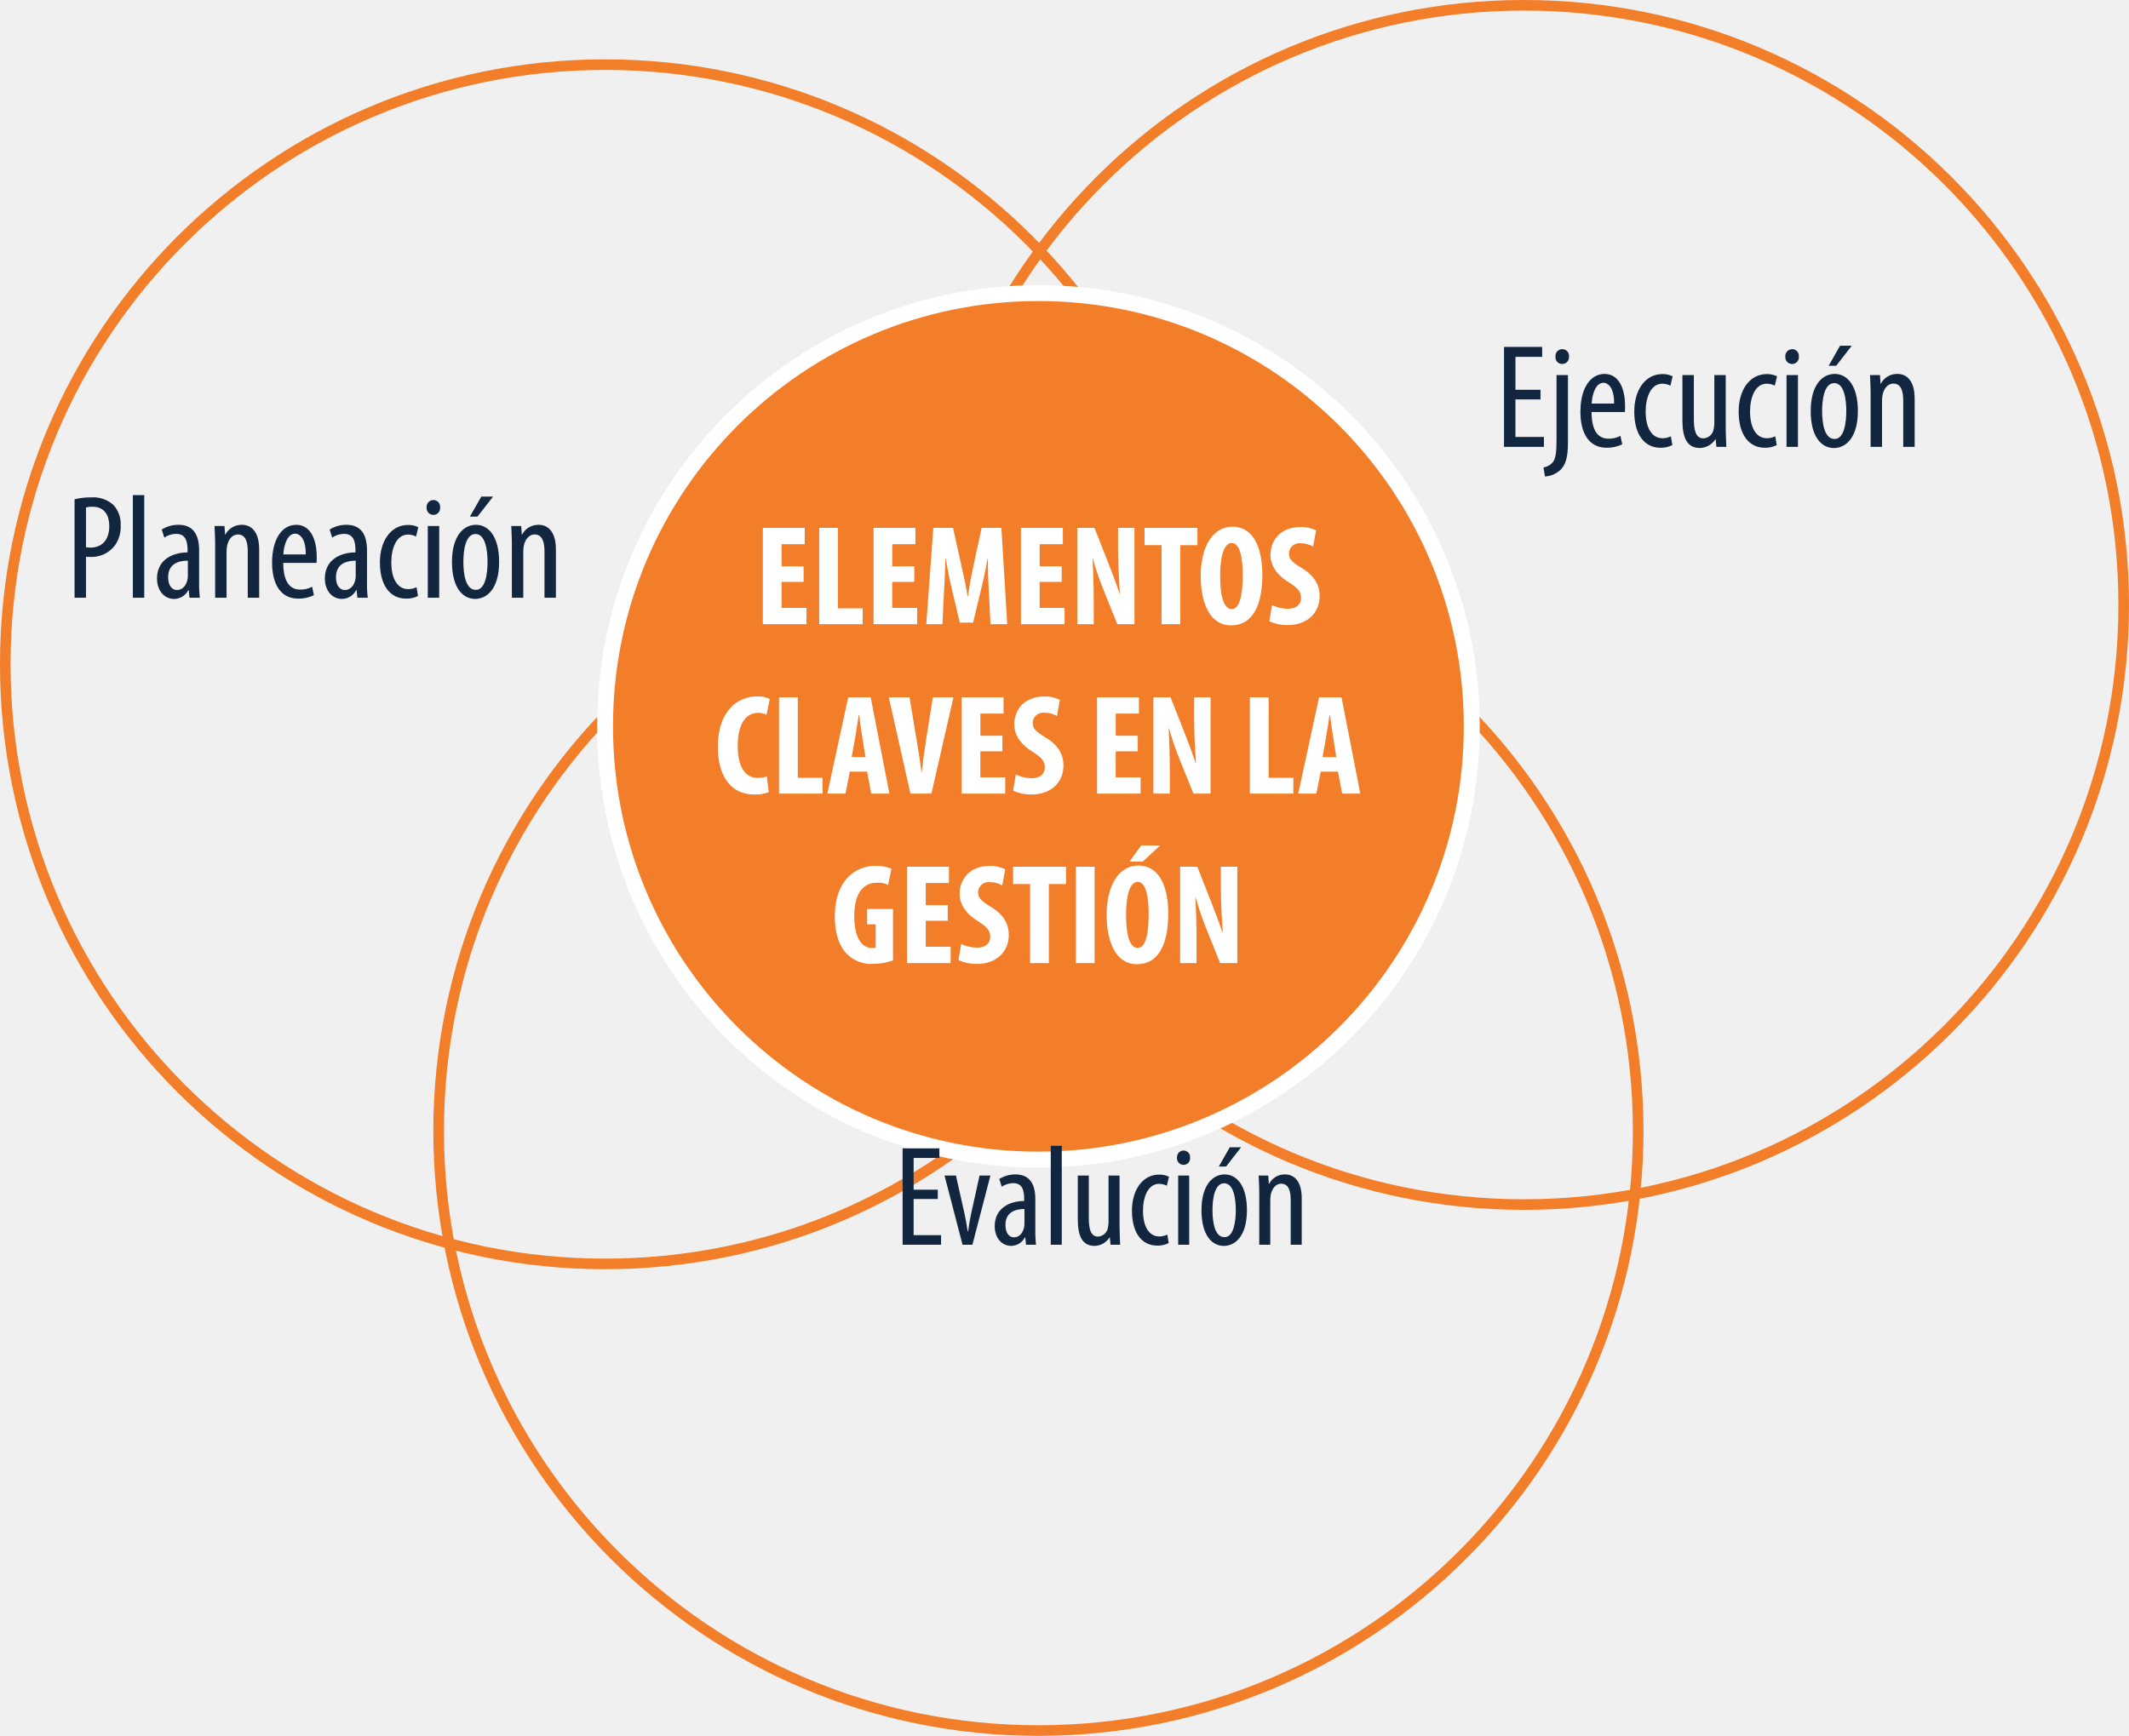
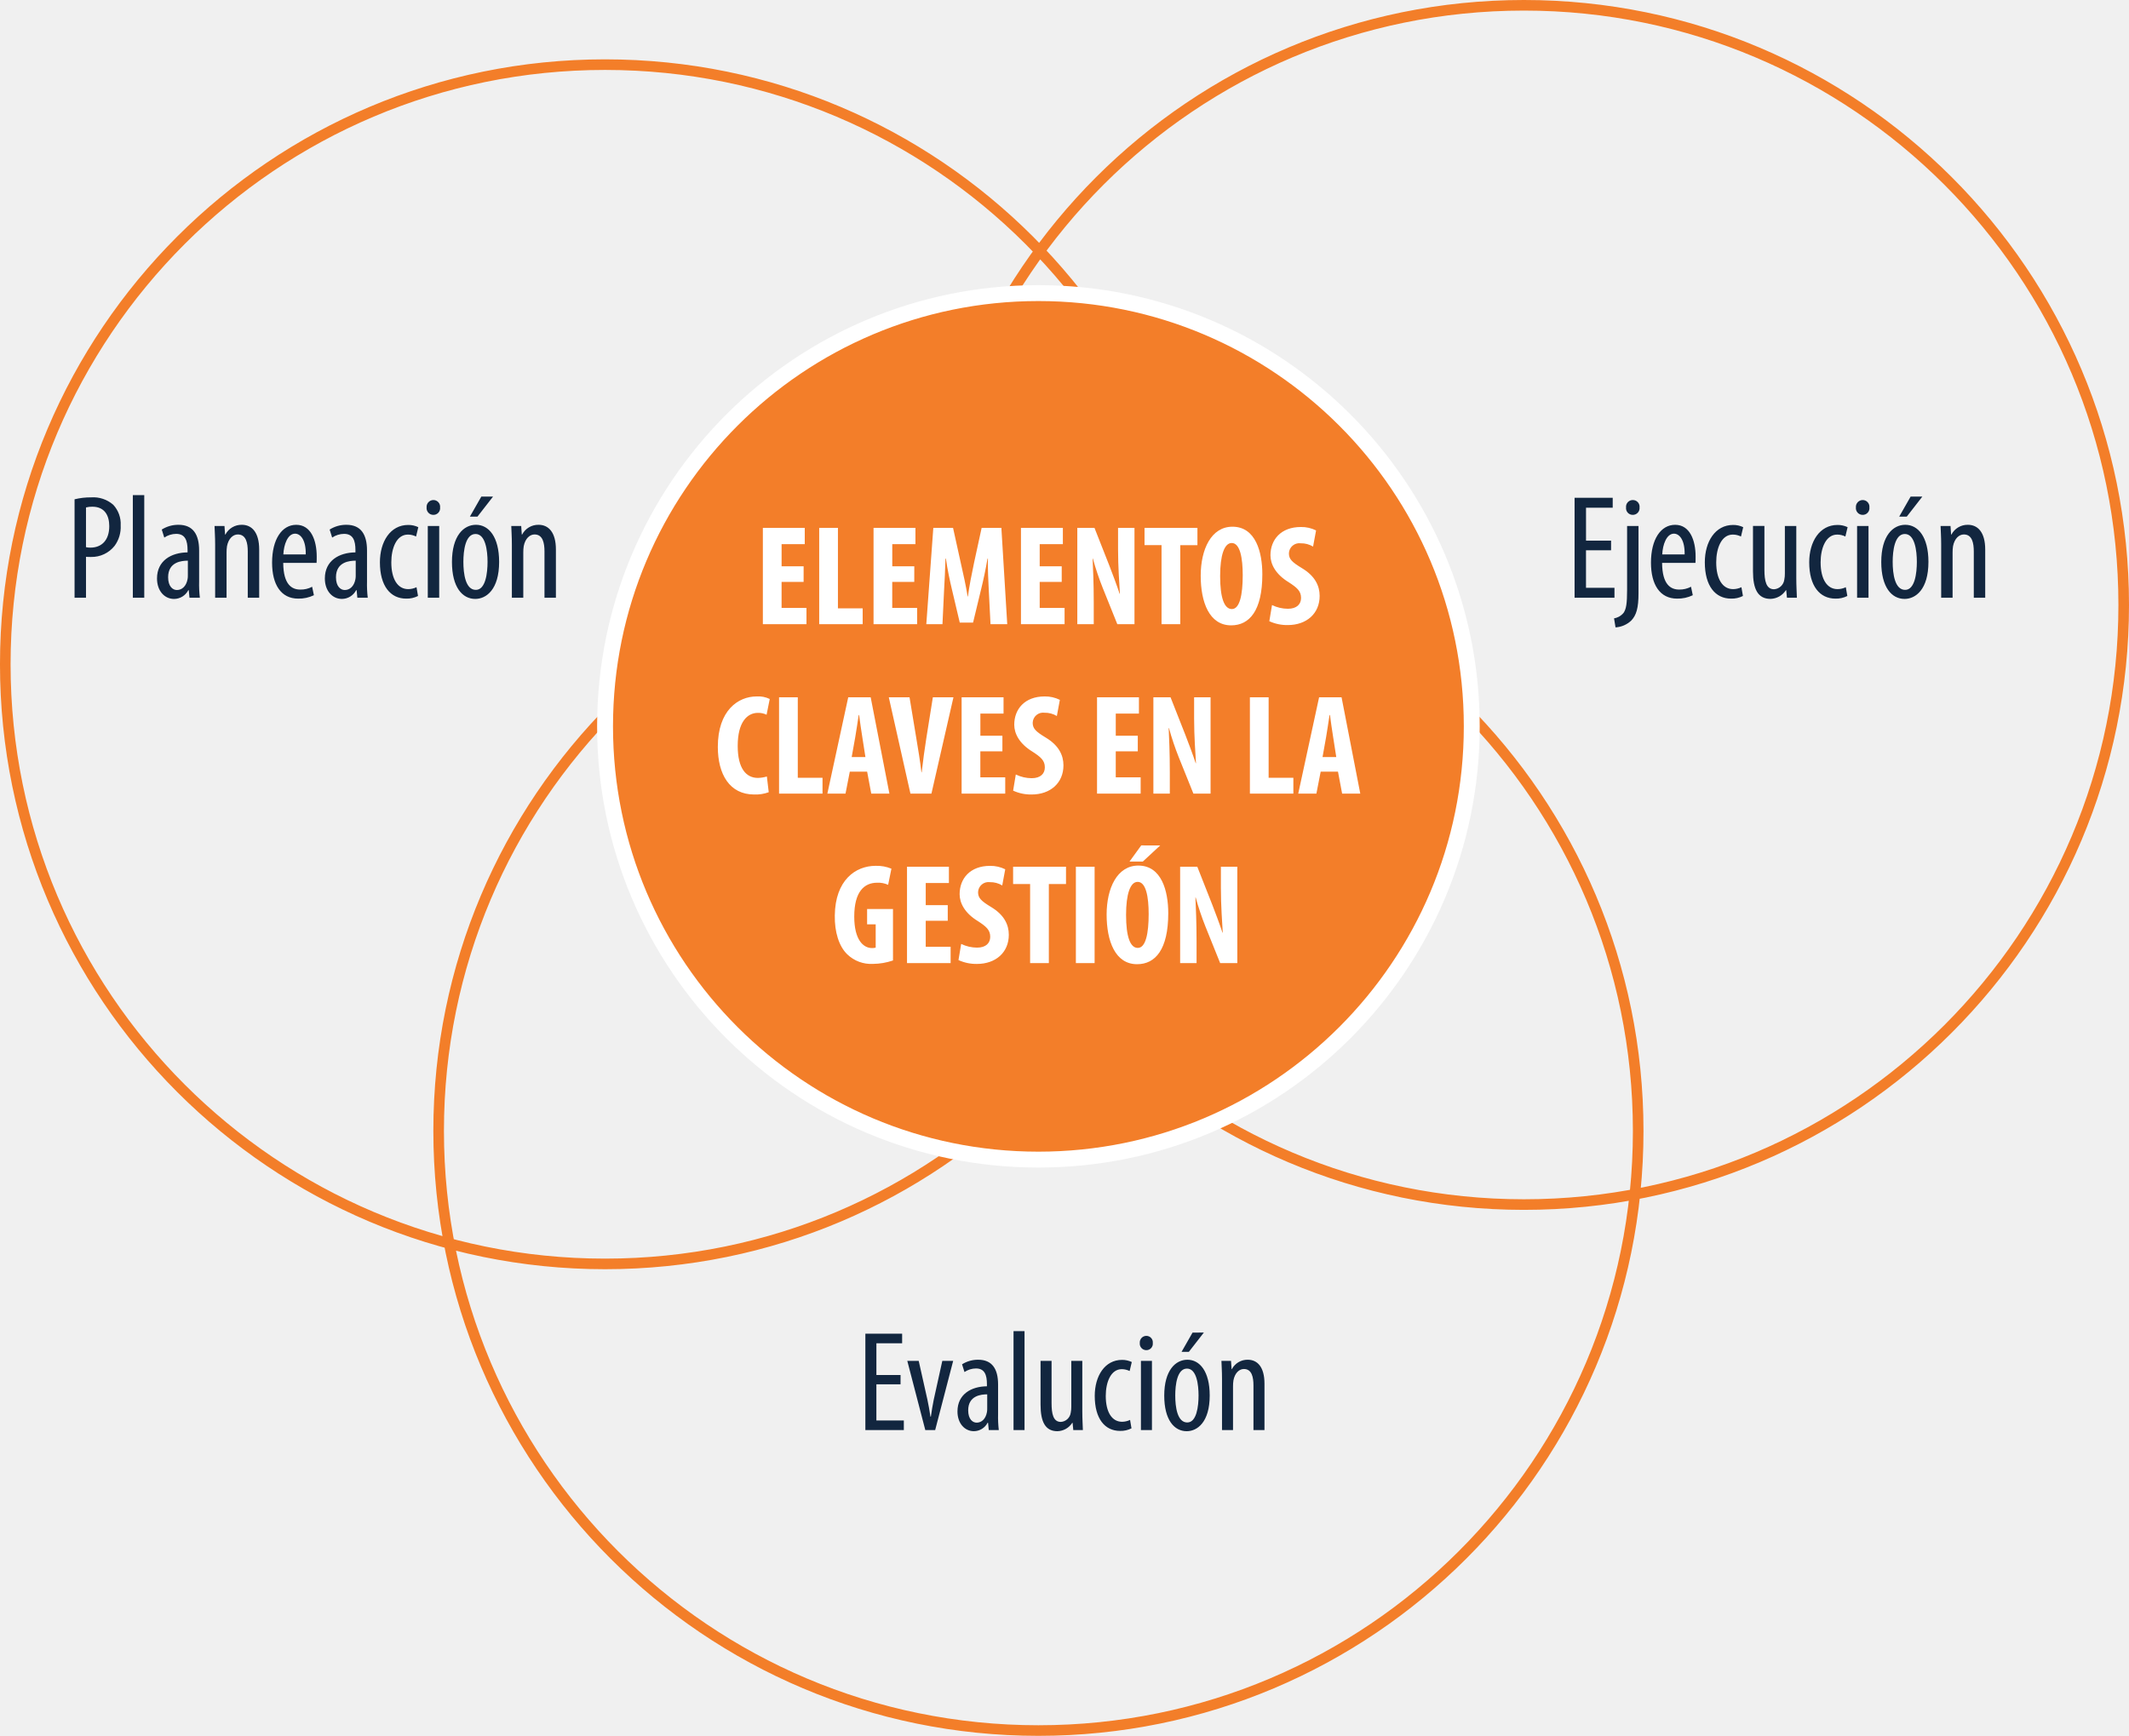
<svg xmlns="http://www.w3.org/2000/svg" width="402" height="327.842" viewBox="0 0 402 327.842">
-   <g id="Grupo_1104859" data-name="Grupo 1104859" transform="translate(-389 -6597.242)">
-     <g id="Grupo_1104858" data-name="Grupo 1104858">
-       <g id="Grupo_1104857" data-name="Grupo 1104857">
-         <g id="Grupo_1104856" data-name="Grupo 1104856">
-           <g id="Grupo_1104855" data-name="Grupo 1104855">
-             <path id="Trazado_916767" data-name="Trazado 916767" d="M-45.36,0H-43.2V-7.728c.308.028.588.028.952.028A5.53,5.53,0,0,0-37.8-9.8a6,6,0,0,0,1.148-3.864,5.3,5.3,0,0,0-1.4-3.892,5.714,5.714,0,0,0-4.172-1.4,12.532,12.532,0,0,0-3.136.364ZM-43.2-17.052a4.424,4.424,0,0,1,1.2-.14c2.38,0,3.192,1.736,3.192,3.668,0,2.66-1.428,4.06-3.556,4.06a3.534,3.534,0,0,1-.84-.084ZM-34.356,0H-32.2V-19.376h-2.156ZM-21.7,0a21.479,21.479,0,0,1-.14-3.08V-8.932c0-3.052-1.176-4.844-3.892-4.844a5.832,5.832,0,0,0-3.164.9l.476,1.512a4.081,4.081,0,0,1,2.24-.7c1.708,0,2.156,1.26,2.156,3.08v.42c-3.052.028-5.768,1.54-5.768,4.928,0,2.324,1.4,3.864,3.22,3.864a3.042,3.042,0,0,0,2.688-1.652h.084L-23.66,0Zm-2.268-4.256a3.568,3.568,0,0,1-.056.756c-.252,1.344-1.064,2.044-2.016,2.044-.756,0-1.652-.644-1.652-2.408,0-2.94,2.6-3.136,3.724-3.136ZM-18.816,0h2.156V-8.54a7.605,7.605,0,0,1,.084-1.2c.28-1.456,1.148-2.212,2.044-2.212,1.568,0,1.876,1.624,1.876,3.22V0H-10.5V-9.1c0-3.276-1.4-4.676-3.276-4.676a3.439,3.439,0,0,0-3.108,1.848h-.056l-.112-1.624h-1.876c.028,1.092.112,1.9.112,3.5ZM.336-6.58c.028-.336.028-.7.028-1.2,0-3.08-1.092-5.992-3.864-5.992-2.716,0-4.564,2.744-4.564,7.14,0,4.144,1.68,6.8,4.928,6.8A6.534,6.534,0,0,0-.168-.476L-.5-2.072a4.556,4.556,0,0,1-2.24.532c-1.568,0-3.192-.9-3.22-5.04Zm-6.272-1.6c.084-1.848.812-3.92,2.212-3.92,1.036,0,2.072,1.2,2.016,3.92ZM10,0a21.479,21.479,0,0,1-.14-3.08V-8.932c0-3.052-1.176-4.844-3.892-4.844a5.832,5.832,0,0,0-3.164.9l.476,1.512a4.081,4.081,0,0,1,2.24-.7c1.708,0,2.156,1.26,2.156,3.08v.42C4.62-8.54,1.9-7.028,1.9-3.64,1.9-1.316,3.3.224,5.124.224A3.042,3.042,0,0,0,7.812-1.428H7.9L8.036,0ZM7.728-4.256a3.568,3.568,0,0,1-.056.756C7.42-2.156,6.608-1.456,5.656-1.456,4.9-1.456,4-2.1,4-3.864,4-6.8,6.608-7,7.728-7Zm11.48,2.268a3.685,3.685,0,0,1-1.568.364c-1.988,0-3.192-1.9-3.192-5.068,0-2.66.98-5.236,3.136-5.236a3.517,3.517,0,0,1,1.54.364l.42-1.764a4.358,4.358,0,0,0-1.9-.42c-3.388,0-5.348,3.164-5.348,7.056,0,4.48,1.988,6.86,4.956,6.86a4.646,4.646,0,0,0,2.24-.5ZM23.492,0V-13.552H21.336V0Zm-1.12-18.452a1.293,1.293,0,0,0-1.26,1.4,1.272,1.272,0,0,0,1.232,1.4,1.259,1.259,0,0,0,1.316-1.4A1.267,1.267,0,0,0,22.372-18.452Zm8.064,4.676c-2.324,0-4.536,2.072-4.536,7.028,0,4.76,1.96,6.972,4.4,6.972,2.072,0,4.508-1.764,4.508-7C34.8-11.508,32.844-13.776,30.436-13.776Zm-.084,1.736c1.9,0,2.268,3.192,2.268,5.264,0,2.1-.364,5.292-2.212,5.292-1.96,0-2.352-3.052-2.352-5.292C28.056-8.848,28.42-12.04,30.352-12.04ZM31.444-19.1l-2.156,3.78h1.428l2.94-3.78ZM37.212,0h2.156V-8.54a7.605,7.605,0,0,1,.084-1.2c.28-1.456,1.148-2.212,2.044-2.212,1.568,0,1.876,1.624,1.876,3.22V0h2.156V-9.1c0-3.276-1.4-4.676-3.276-4.676a3.439,3.439,0,0,0-3.108,1.848h-.056l-.112-1.624H37.1c.028,1.092.112,1.9.112,3.5Z" transform="translate(448.439 6710.134)" fill="#12263f" />
-             <path id="Trazado_913222" data-name="Trazado 913222" d="M361.714,295.357A113.25,113.25,0,1,1,248.463,182.107,113.251,113.251,0,0,1,361.714,295.357Zm91.675-99.338A113.251,113.251,0,1,1,340.138,82.766,113.248,113.248,0,0,1,453.389,196.019Zm-173.5,11.207A113.251,113.251,0,1,1,166.64,93.975,113.251,113.251,0,0,1,279.891,207.226Z" transform="translate(336.611 6515.476)" fill="none" stroke="#f37e29" stroke-miterlimit="10" stroke-width="2" />
-             <path id="Trazado_913228" data-name="Trazado 913228" d="M259.766,185.1a81.826,81.826,0,1,1-81.826-81.826A81.826,81.826,0,0,1,259.766,185.1" transform="translate(407.133 6549.326)" fill="#f37e29" stroke="#fff" stroke-width="3" />
-             <path id="Trazado_916770" data-name="Trazado 916770" d="M-30.955-10.395h-4.563v-5.994h4.86V-18.2H-37.6V0h7.263V-1.809h-5.184V-8.64h4.563Zm1.269-2.673L-26.284,0h1.863l3.4-13.068h-2.052l-1.62,7.344c-.189,1-.405,2.106-.54,3.186h-.081c-.162-1.134-.378-2.3-.567-3.186l-1.647-7.344ZM-12.406,0a20.712,20.712,0,0,1-.135-2.97V-8.613c0-2.943-1.134-4.671-3.753-4.671a5.623,5.623,0,0,0-3.051.864l.459,1.458a3.936,3.936,0,0,1,2.16-.675c1.647,0,2.079,1.215,2.079,2.97v.4c-2.943.027-5.562,1.485-5.562,4.752,0,2.241,1.35,3.726,3.1,3.726a2.933,2.933,0,0,0,2.592-1.593h.081L-14.3,0Zm-2.187-4.1a3.441,3.441,0,0,1-.054.729c-.243,1.3-1.026,1.971-1.944,1.971-.729,0-1.593-.621-1.593-2.322,0-2.835,2.511-3.024,3.591-3.024ZM-9.625,0h2.079V-18.684H-9.625ZM3.362-13.068H1.283v8.613a5.4,5.4,0,0,1-.108,1.188A2.014,2.014,0,0,1-.688-1.539c-1.431,0-1.755-1.512-1.755-3.564v-7.965H-4.522v8.262c0,3.24.891,5.022,3.186,5.022A3.439,3.439,0,0,0,1.472-1.377h.054L1.661,0H3.47c-.027-.972-.108-2.106-.108-3.564ZM12.379-1.917a3.553,3.553,0,0,1-1.512.351C8.951-1.566,7.79-3.4,7.79-6.453c0-2.565.945-5.049,3.024-5.049a3.391,3.391,0,0,1,1.485.351l.4-1.7a4.2,4.2,0,0,0-1.836-.4c-3.267,0-5.157,3.051-5.157,6.8C5.71-2.133,7.628.162,10.49.162a4.48,4.48,0,0,0,2.16-.486ZM16.511,0V-13.068H14.432V0Zm-1.08-17.793a1.247,1.247,0,0,0-1.215,1.35,1.227,1.227,0,0,0,1.188,1.35,1.214,1.214,0,0,0,1.269-1.35A1.222,1.222,0,0,0,15.431-17.793Zm7.776,4.509c-2.241,0-4.374,2-4.374,6.777,0,4.59,1.89,6.723,4.239,6.723,2,0,4.347-1.7,4.347-6.75C27.419-11.1,25.529-13.284,23.207-13.284Zm-.081,1.674c1.836,0,2.187,3.078,2.187,5.076,0,2.025-.351,5.1-2.133,5.1-1.89,0-2.268-2.943-2.268-5.1C20.912-8.532,21.263-11.61,23.126-11.61Zm1.053-6.8L22.1-14.769h1.377l2.835-3.645ZM29.741,0H31.82V-8.235A7.334,7.334,0,0,1,31.9-9.4c.27-1.4,1.107-2.133,1.971-2.133,1.512,0,1.809,1.566,1.809,3.1V0H37.76V-8.775c0-3.159-1.35-4.509-3.159-4.509a3.317,3.317,0,0,0-3,1.782H31.55l-.108-1.566H29.633c.027,1.053.108,1.836.108,3.375Z" transform="translate(597.032 6832.333)" fill="#12263f" />
-             <path id="Trazado_916769" data-name="Trazado 916769" d="M-31.794-10.78h-4.732V-17h5.04v-1.876h-7.2V0h7.532V-1.876h-5.376V-8.96h4.732Zm.84,16.38a4.736,4.736,0,0,0,2.968-1.288c.952-1.008,1.372-2.324,1.372-5.18V-13.552H-28.77V-1.484c0,2.576-.168,3.584-.644,4.312a2.943,2.943,0,0,1-1.82,1.064Zm3.276-24.052a1.267,1.267,0,0,0-1.288,1.4,1.256,1.256,0,0,0,1.232,1.4,1.273,1.273,0,0,0,1.316-1.4A1.261,1.261,0,0,0-27.678-18.452ZM-15.862-6.58c.028-.336.028-.7.028-1.2,0-3.08-1.092-5.992-3.864-5.992-2.716,0-4.564,2.744-4.564,7.14,0,4.144,1.68,6.8,4.928,6.8a6.534,6.534,0,0,0,2.968-.644l-.336-1.6a4.556,4.556,0,0,1-2.24.532c-1.568,0-3.192-.9-3.22-5.04Zm-6.272-1.6c.084-1.848.812-3.92,2.212-3.92,1.036,0,2.072,1.2,2.016,3.92ZM-7.182-1.988a3.685,3.685,0,0,1-1.568.364c-1.988,0-3.192-1.9-3.192-5.068,0-2.66.98-5.236,3.136-5.236a3.517,3.517,0,0,1,1.54.364l.42-1.764a4.358,4.358,0,0,0-1.9-.42c-3.388,0-5.348,3.164-5.348,7.056,0,4.48,1.988,6.86,4.956,6.86a4.646,4.646,0,0,0,2.24-.5ZM3.178-13.552H1.022V-4.62A5.6,5.6,0,0,1,.91-3.388,2.088,2.088,0,0,1-1.022-1.6c-1.484,0-1.82-1.568-1.82-3.7v-8.26H-5v8.568c0,3.36.924,5.208,3.3,5.208A3.566,3.566,0,0,0,1.218-1.428h.056L1.414,0H3.29c-.028-1.008-.112-2.184-.112-3.7ZM12.53-1.988a3.685,3.685,0,0,1-1.568.364c-1.988,0-3.192-1.9-3.192-5.068,0-2.66.98-5.236,3.136-5.236a3.517,3.517,0,0,1,1.54.364l.42-1.764a4.358,4.358,0,0,0-1.9-.42c-3.388,0-5.348,3.164-5.348,7.056,0,4.48,1.988,6.86,4.956,6.86a4.646,4.646,0,0,0,2.24-.5ZM16.814,0V-13.552H14.658V0Zm-1.12-18.452a1.293,1.293,0,0,0-1.26,1.4,1.272,1.272,0,0,0,1.232,1.4,1.259,1.259,0,0,0,1.316-1.4A1.267,1.267,0,0,0,15.694-18.452Zm8.064,4.676c-2.324,0-4.536,2.072-4.536,7.028,0,4.76,1.96,6.972,4.4,6.972,2.072,0,4.508-1.764,4.508-7C28.126-11.508,26.166-13.776,23.758-13.776Zm-.084,1.736c1.9,0,2.268,3.192,2.268,5.264,0,2.1-.364,5.292-2.212,5.292-1.96,0-2.352-3.052-2.352-5.292C21.378-8.848,21.742-12.04,23.674-12.04ZM24.766-19.1l-2.156,3.78h1.428l2.94-3.78ZM30.534,0H32.69V-8.54a7.605,7.605,0,0,1,.084-1.2c.28-1.456,1.148-2.212,2.044-2.212,1.568,0,1.876,1.624,1.876,3.22V0H38.85V-9.1c0-3.276-1.4-4.676-3.276-4.676a3.439,3.439,0,0,0-3.108,1.848H32.41L32.3-13.552H30.422c.028,1.092.112,1.9.112,3.5Z" transform="translate(711.677 6681.637)" fill="#12263f" />
-             <path id="Trazado_916768" data-name="Trazado 916768" d="M-44.334-10.935h-4.158V-15.12h4.374V-18.2h-7.911V0h8.235V-3.078h-4.7V-7.992h4.158ZM-41.391,0h8.208V-3h-4.671V-18.2h-3.537Zm17.955-10.935h-4.158V-15.12h4.374V-18.2h-7.911V0H-22.9V-3.078h-4.7V-7.992h4.158ZM-9.045,0h3.159L-6.993-18.2h-3.726L-12.15-11.61c-.486,2.3-.891,4.347-1.161,6.372h-.054c-.324-2.052-.783-4.077-1.3-6.372L-16.119-18.2h-3.726L-21.168,0h3.051l.3-6.318c.108-1.809.216-4.1.27-6.075h.081c.27,1.971.756,4.239,1.107,5.7L-14.85-.3h2.511L-10.773-6.8c.351-1.4.837-3.645,1.161-5.589h.081c-.054,1.944.081,4.293.162,6.021ZM4.4-10.935H.243V-15.12H4.617V-18.2H-3.294V0H4.941V-3.078H.243V-7.992H4.4ZM10.449,0V-4.1c0-3.645-.135-6.453-.216-8.289h.054a52.2,52.2,0,0,0,1.836,5.481L14.9,0h3.24V-18.2H15.039v4.023c0,3.348.243,6.507.351,8.424h-.054c-.513-1.566-1.4-3.915-1.944-5.319L10.584-18.2H7.344V0Zm12.8,0h3.537V-14.931h3.24V-18.2h-9.99v3.267h3.213ZM36.639-18.414c-4.023,0-5.994,4.293-5.994,9.261,0,4.995,1.62,9.369,5.751,9.369,3.456,0,5.886-2.781,5.886-9.639C42.282-13.581,41.04-18.414,36.639-18.414ZM36.5-15.336c1.593,0,2.079,2.889,2.079,6.075,0,3.7-.567,6.4-2.052,6.4-1.431,0-2.214-2.106-2.214-6.237C34.317-13.014,35.1-15.336,36.5-15.336ZM43.6-.567a8,8,0,0,0,3.483.729c3.564,0,6.021-2.187,6.021-5.508,0-1.917-.891-3.753-3.294-5.211-1.971-1.188-2.511-1.755-2.511-2.835a1.969,1.969,0,0,1,2.241-1.89,4.337,4.337,0,0,1,2.322.621l.567-3.051a6.213,6.213,0,0,0-2.862-.648c-3.807,0-5.751,2.43-5.751,5.346,0,1.647.945,3.564,3.429,5.076,1.539,1,2.349,1.647,2.349,2.97,0,1.188-.81,2.052-2.484,2.052a6.906,6.906,0,0,1-3-.7ZM-51.273,28.76a6.237,6.237,0,0,1-1.7.27c-2.16,0-3.807-1.7-3.807-6.048,0-4.509,1.809-6.237,3.807-6.237a3.559,3.559,0,0,1,1.647.351l.594-2.97a4.86,4.86,0,0,0-2.457-.486c-3.537,0-7.344,2.673-7.344,9.531,0,5.157,2.214,8.991,6.858,8.991a7.161,7.161,0,0,0,2.754-.432Zm2.3,3.24h8.208V29h-4.671V13.8h-3.537Zm16.632-4.158L-31.563,32h3.429l-3.537-18.2H-35.91L-39.852,32h3.429l.81-4.158Zm-2.916-2.754.675-3.78c.189-1.053.459-2.943.648-4.158h.081c.162,1.215.405,3.024.594,4.131l.594,3.807ZM-20.2,32l4.158-18.2h-3.888l-1.242,7.776c-.324,2.052-.621,4.239-.864,6.4h-.054c-.243-2.133-.621-4.374-.945-6.318l-1.3-7.857h-3.915L-24.165,32ZM-6.8,21.065h-4.158V16.88h4.374V13.8H-14.5V32h8.235V28.922h-4.7V24.008H-6.8Zm2.025,10.368a8,8,0,0,0,3.483.729c3.564,0,6.021-2.187,6.021-5.508,0-1.917-.891-3.753-3.294-5.211C-.54,20.255-1.08,19.688-1.08,18.608a1.969,1.969,0,0,1,2.241-1.89,4.337,4.337,0,0,1,2.322.621l.567-3.051a6.213,6.213,0,0,0-2.862-.648c-3.807,0-5.751,2.43-5.751,5.346,0,1.647.945,3.564,3.429,5.076,1.539,1,2.349,1.647,2.349,2.97,0,1.188-.81,2.052-2.484,2.052a6.906,6.906,0,0,1-3-.7ZM18.765,21.065H14.607V16.88h4.374V13.8H11.07V32H19.3V28.922h-4.7V24.008h4.158ZM24.813,32V27.9c0-3.645-.135-6.453-.216-8.289h.054a52.2,52.2,0,0,0,1.836,5.481L29.268,32h3.24V13.8H29.4v4.023c0,3.348.243,6.507.351,8.424H29.7c-.513-1.566-1.4-3.915-1.944-5.319L24.948,13.8h-3.24V32Zm15.12,0h8.208V29H43.47V13.8H39.933Zm16.632-4.158L57.348,32h3.429L57.24,13.8H53L49.059,32h3.429l.81-4.158Zm-2.916-2.754.675-3.78c.189-1.053.459-2.943.648-4.158h.081c.162,1.215.405,3.024.594,4.131l.594,3.807ZM-27.459,53.794h-4.887v2.889h1.62v4.4a2.143,2.143,0,0,1-.7.081c-1.647,0-3.348-1.566-3.348-5.94,0-4.752,1.917-6.4,4.32-6.4a4.442,4.442,0,0,1,2.079.4l.621-3.051a7.225,7.225,0,0,0-2.97-.54c-3.861,0-7.641,2.754-7.722,9.369-.054,3.132.783,5.832,2.349,7.344a6.477,6.477,0,0,0,4.86,1.809,11.915,11.915,0,0,0,3.78-.648Zm10.341-.729h-4.158V48.88H-16.9V45.8h-7.911V64h8.235V60.922h-4.7V56.008h4.158Zm2.025,10.368a8,8,0,0,0,3.483.729c3.564,0,6.021-2.187,6.021-5.508,0-1.917-.891-3.753-3.294-5.211-1.971-1.188-2.511-1.755-2.511-2.835a1.969,1.969,0,0,1,2.241-1.89,4.337,4.337,0,0,1,2.322.621l.567-3.051a6.213,6.213,0,0,0-2.862-.648c-3.807,0-5.751,2.43-5.751,5.346,0,1.647.945,3.564,3.429,5.076,1.539,1,2.349,1.647,2.349,2.97,0,1.188-.81,2.052-2.484,2.052a6.907,6.907,0,0,1-3-.7ZM-1.566,64H1.971V49.069h3.24V45.8h-9.99v3.267h3.213Zm8.64-18.2V64h3.537V45.8Zm11.8-.216c-4.023,0-5.994,4.293-5.994,9.261,0,4.995,1.62,9.369,5.751,9.369,3.456,0,5.886-2.781,5.886-9.639C24.516,50.419,23.274,45.586,18.873,45.586Zm-.135,3.078c1.593,0,2.079,2.889,2.079,6.075,0,3.7-.567,6.4-2.052,6.4-1.431,0-2.214-2.106-2.214-6.237C16.551,50.986,17.334,48.664,18.738,48.664Zm.675-6.885L17.2,44.83H19.71L23,41.779ZM29.862,64V59.9c0-3.645-.135-6.453-.216-8.289H29.7a52.2,52.2,0,0,0,1.836,5.481L34.317,64h3.24V45.8h-3.1v4.023c0,3.348.243,6.507.351,8.424h-.054c-.513-1.566-1.4-3.915-1.944-5.319L30,45.8h-3.24V64Z" transform="translate(585.074 6715.134)" fill="#fff" />
-           </g>
-         </g>
-       </g>
-     </g>
+   <g id="Grupo_1104831" data-name="Grupo 1104831" transform="translate(-389 -6597.242)">
+     <path id="Trazado_913222" data-name="Trazado 913222" d="M361.714,295.357A113.25,113.25,0,1,1,248.463,182.107,113.251,113.251,0,0,1,361.714,295.357Zm91.675-99.338A113.251,113.251,0,1,1,340.138,82.766,113.248,113.248,0,0,1,453.389,196.019Zm-173.5,11.207A113.251,113.251,0,1,1,166.64,93.975,113.251,113.251,0,0,1,279.891,207.226Z" transform="translate(336.611 6515.476)" fill="none" stroke="#f37e29" stroke-miterlimit="10" stroke-width="2" />
+     <path id="Trazado_913228" data-name="Trazado 913228" d="M259.766,185.1a81.826,81.826,0,1,1-81.826-81.826A81.826,81.826,0,0,1,259.766,185.1" transform="translate(407.133 6549.326)" fill="#f37e29" stroke="#fff" stroke-width="3" />
+     <path id="Trazado_916745" data-name="Trazado 916745" d="M-45.36,0H-43.2V-7.728c.308.028.588.028.952.028A5.53,5.53,0,0,0-37.8-9.8a6,6,0,0,0,1.148-3.864,5.3,5.3,0,0,0-1.4-3.892,5.714,5.714,0,0,0-4.172-1.4,12.532,12.532,0,0,0-3.136.364ZM-43.2-17.052a4.424,4.424,0,0,1,1.2-.14c2.38,0,3.192,1.736,3.192,3.668,0,2.66-1.428,4.06-3.556,4.06a3.534,3.534,0,0,1-.84-.084ZM-34.356,0H-32.2V-19.376h-2.156ZM-21.7,0a21.479,21.479,0,0,1-.14-3.08V-8.932c0-3.052-1.176-4.844-3.892-4.844a5.832,5.832,0,0,0-3.164.9l.476,1.512a4.081,4.081,0,0,1,2.24-.7c1.708,0,2.156,1.26,2.156,3.08v.42c-3.052.028-5.768,1.54-5.768,4.928,0,2.324,1.4,3.864,3.22,3.864a3.042,3.042,0,0,0,2.688-1.652h.084L-23.66,0Zm-2.268-4.256a3.569,3.569,0,0,1-.056.756c-.252,1.344-1.064,2.044-2.016,2.044-.756,0-1.652-.644-1.652-2.408,0-2.94,2.6-3.136,3.724-3.136ZM-18.816,0h2.156V-8.54a7.605,7.605,0,0,1,.084-1.2c.28-1.456,1.148-2.212,2.044-2.212,1.568,0,1.876,1.624,1.876,3.22V0H-10.5V-9.1c0-3.276-1.4-4.676-3.276-4.676a3.439,3.439,0,0,0-3.108,1.848h-.056l-.112-1.624h-1.876c.028,1.092.112,1.9.112,3.5ZM.336-6.58c.028-.336.028-.7.028-1.2,0-3.08-1.092-5.992-3.864-5.992-2.716,0-4.564,2.744-4.564,7.14,0,4.144,1.68,6.8,4.928,6.8A6.534,6.534,0,0,0-.168-.476L-.5-2.072a4.556,4.556,0,0,1-2.24.532c-1.568,0-3.192-.9-3.22-5.04Zm-6.272-1.6c.084-1.848.812-3.92,2.212-3.92,1.036,0,2.072,1.2,2.016,3.92ZM10,0a21.479,21.479,0,0,1-.14-3.08V-8.932c0-3.052-1.176-4.844-3.892-4.844a5.832,5.832,0,0,0-3.164.9l.476,1.512a4.081,4.081,0,0,1,2.24-.7c1.708,0,2.156,1.26,2.156,3.08v.42C4.62-8.54,1.9-7.028,1.9-3.64,1.9-1.316,3.3.224,5.124.224A3.042,3.042,0,0,0,7.812-1.428H7.9L8.036,0ZM7.728-4.256a3.568,3.568,0,0,1-.056.756C7.42-2.156,6.608-1.456,5.656-1.456,4.9-1.456,4-2.1,4-3.864,4-6.8,6.608-7,7.728-7Zm11.48,2.268a3.685,3.685,0,0,1-1.568.364c-1.988,0-3.192-1.9-3.192-5.068,0-2.66.98-5.236,3.136-5.236a3.517,3.517,0,0,1,1.54.364l.42-1.764a4.358,4.358,0,0,0-1.9-.42c-3.388,0-5.348,3.164-5.348,7.056,0,4.48,1.988,6.86,4.956,6.86a4.646,4.646,0,0,0,2.24-.5ZM23.492,0V-13.552H21.336V0Zm-1.12-18.452a1.293,1.293,0,0,0-1.26,1.4,1.272,1.272,0,0,0,1.232,1.4,1.259,1.259,0,0,0,1.316-1.4A1.267,1.267,0,0,0,22.372-18.452Zm8.064,4.676c-2.324,0-4.536,2.072-4.536,7.028,0,4.76,1.96,6.972,4.4,6.972,2.072,0,4.508-1.764,4.508-7C34.8-11.508,32.844-13.776,30.436-13.776Zm-.084,1.736c1.9,0,2.268,3.192,2.268,5.264,0,2.1-.364,5.292-2.212,5.292-1.96,0-2.352-3.052-2.352-5.292C28.056-8.848,28.42-12.04,30.352-12.04ZM31.444-19.1l-2.156,3.78h1.428l2.94-3.78ZM37.212,0h2.156V-8.54a7.605,7.605,0,0,1,.084-1.2c.28-1.456,1.148-2.212,2.044-2.212,1.568,0,1.876,1.624,1.876,3.22V0h2.156V-9.1c0-3.276-1.4-4.676-3.276-4.676a3.439,3.439,0,0,0-3.108,1.848h-.056l-.112-1.624H37.1c.028,1.092.112,1.9.112,3.5Z" transform="translate(448.439 6710.134)" fill="#12263f" />
+     <path id="Trazado_916746" data-name="Trazado 916746" d="M-30.955-10.4h-4.563v-5.994h4.86V-18.2H-37.6V0h7.263V-1.809h-5.184V-8.64h4.563Zm1.269-2.673L-26.284,0h1.863l3.4-13.068h-2.052l-1.62,7.344c-.189,1-.405,2.106-.54,3.186h-.081c-.162-1.134-.378-2.3-.567-3.186l-1.647-7.344ZM-12.406,0a20.712,20.712,0,0,1-.135-2.97V-8.613c0-2.943-1.134-4.671-3.753-4.671a5.623,5.623,0,0,0-3.051.864l.459,1.458a3.936,3.936,0,0,1,2.16-.675c1.647,0,2.079,1.215,2.079,2.97v.4c-2.943.027-5.562,1.485-5.562,4.752,0,2.241,1.35,3.726,3.1,3.726a2.933,2.933,0,0,0,2.592-1.593h.081L-14.3,0Zm-2.187-4.1a3.441,3.441,0,0,1-.054.729c-.243,1.3-1.026,1.971-1.944,1.971-.729,0-1.593-.621-1.593-2.322,0-2.835,2.511-3.024,3.591-3.024ZM-9.625,0h2.079V-18.684H-9.625ZM3.362-13.068H1.283v8.613a5.4,5.4,0,0,1-.108,1.188A2.014,2.014,0,0,1-.688-1.539c-1.431,0-1.755-1.512-1.755-3.564v-7.965H-4.522v8.262c0,3.24.891,5.022,3.186,5.022A3.439,3.439,0,0,0,1.472-1.377h.054L1.661,0H3.47c-.027-.972-.108-2.106-.108-3.564ZM12.38-1.917a3.553,3.553,0,0,1-1.512.351C8.951-1.566,7.79-3.4,7.79-6.453c0-2.565.945-5.049,3.024-5.049a3.391,3.391,0,0,1,1.485.351l.405-1.7a4.2,4.2,0,0,0-1.836-.405c-3.267,0-5.157,3.051-5.157,6.8,0,4.32,1.917,6.615,4.779,6.615a4.48,4.48,0,0,0,2.16-.486ZM16.511,0V-13.068H14.432V0Zm-1.08-17.793a1.247,1.247,0,0,0-1.215,1.35,1.227,1.227,0,0,0,1.188,1.35,1.214,1.214,0,0,0,1.269-1.35A1.222,1.222,0,0,0,15.431-17.793Zm7.776,4.509c-2.241,0-4.374,2-4.374,6.777,0,4.59,1.89,6.723,4.239,6.723,2,0,4.347-1.7,4.347-6.75C27.419-11.1,25.529-13.284,23.207-13.284Zm-.081,1.674c1.836,0,2.187,3.078,2.187,5.076,0,2.025-.351,5.1-2.133,5.1-1.89,0-2.268-2.943-2.268-5.1C20.912-8.532,21.263-11.61,23.126-11.61Zm1.053-6.8L22.1-14.769h1.377l2.835-3.645ZM29.741,0H31.82V-8.235A7.334,7.334,0,0,1,31.9-9.4c.27-1.4,1.107-2.133,1.971-2.133,1.512,0,1.809,1.566,1.809,3.105V0H37.76V-8.775c0-3.159-1.35-4.509-3.159-4.509a3.317,3.317,0,0,0-3,1.782H31.55l-.108-1.566H29.633c.027,1.053.108,1.836.108,3.375Z" transform="translate(590 6867.333)" fill="#12263f" />
+     <path id="Trazado_916747" data-name="Trazado 916747" d="M-31.794-10.78h-4.732V-17h5.04v-1.876h-7.2V0h7.532V-1.876h-5.376V-8.96h4.732Zm.84,16.38a4.736,4.736,0,0,0,2.968-1.288c.952-1.008,1.372-2.324,1.372-5.18V-13.552H-28.77V-1.484c0,2.576-.168,3.584-.644,4.312a2.943,2.943,0,0,1-1.82,1.064Zm3.276-24.052a1.267,1.267,0,0,0-1.288,1.4,1.256,1.256,0,0,0,1.232,1.4,1.273,1.273,0,0,0,1.316-1.4A1.261,1.261,0,0,0-27.678-18.452ZM-15.862-6.58c.028-.336.028-.7.028-1.2,0-3.08-1.092-5.992-3.864-5.992-2.716,0-4.564,2.744-4.564,7.14,0,4.144,1.68,6.8,4.928,6.8a6.534,6.534,0,0,0,2.968-.644l-.336-1.6a4.556,4.556,0,0,1-2.24.532c-1.568,0-3.192-.9-3.22-5.04Zm-6.272-1.6c.084-1.848.812-3.92,2.212-3.92,1.036,0,2.072,1.2,2.016,3.92ZM-7.182-1.988a3.685,3.685,0,0,1-1.568.364c-1.988,0-3.192-1.9-3.192-5.068,0-2.66.98-5.236,3.136-5.236a3.517,3.517,0,0,1,1.54.364l.42-1.764a4.358,4.358,0,0,0-1.9-.42c-3.388,0-5.348,3.164-5.348,7.056,0,4.48,1.988,6.86,4.956,6.86a4.646,4.646,0,0,0,2.24-.5ZM3.178-13.552H1.022V-4.62A5.6,5.6,0,0,1,.91-3.388,2.088,2.088,0,0,1-1.022-1.6c-1.484,0-1.82-1.568-1.82-3.7v-8.26H-5v8.568c0,3.36.924,5.208,3.3,5.208A3.566,3.566,0,0,0,1.218-1.428h.056L1.414,0H3.29c-.028-1.008-.112-2.184-.112-3.7ZM12.53-1.988a3.685,3.685,0,0,1-1.568.364c-1.988,0-3.192-1.9-3.192-5.068,0-2.66.98-5.236,3.136-5.236a3.517,3.517,0,0,1,1.54.364l.42-1.764a4.358,4.358,0,0,0-1.9-.42c-3.388,0-5.348,3.164-5.348,7.056,0,4.48,1.988,6.86,4.956,6.86a4.646,4.646,0,0,0,2.24-.5ZM16.814,0V-13.552H14.658V0Zm-1.12-18.452a1.293,1.293,0,0,0-1.26,1.4,1.272,1.272,0,0,0,1.232,1.4,1.259,1.259,0,0,0,1.316-1.4A1.267,1.267,0,0,0,15.694-18.452Zm8.064,4.676c-2.324,0-4.536,2.072-4.536,7.028,0,4.76,1.96,6.972,4.4,6.972,2.072,0,4.508-1.764,4.508-7C28.126-11.508,26.166-13.776,23.758-13.776Zm-.084,1.736c1.9,0,2.268,3.192,2.268,5.264,0,2.1-.364,5.292-2.212,5.292-1.96,0-2.352-3.052-2.352-5.292C21.378-8.848,21.742-12.04,23.674-12.04ZM24.766-19.1l-2.156,3.78h1.428l2.94-3.78ZM30.534,0H32.69V-8.54a7.605,7.605,0,0,1,.084-1.2c.28-1.456,1.148-2.212,2.044-2.212,1.568,0,1.876,1.624,1.876,3.22V0H38.85V-9.1c0-3.276-1.4-4.676-3.276-4.676a3.439,3.439,0,0,0-3.108,1.848H32.41L32.3-13.552H30.422c.028,1.092.112,1.9.112,3.5Z" transform="translate(725 6710.134)" fill="#12263f" />
+     <path id="Trazado_916748" data-name="Trazado 916748" d="M-44.334-10.935h-4.158V-15.12h4.374V-18.2h-7.911V0h8.235V-3.078h-4.7V-7.992h4.158ZM-41.391,0h8.208V-3h-4.671V-18.2h-3.537Zm17.955-10.935h-4.158V-15.12h4.374V-18.2h-7.911V0H-22.9V-3.078h-4.7V-7.992h4.158ZM-9.045,0h3.159L-6.993-18.2h-3.726L-12.15-11.61c-.486,2.3-.891,4.347-1.161,6.372h-.054c-.324-2.052-.783-4.077-1.3-6.372L-16.119-18.2h-3.726L-21.168,0h3.051l.3-6.318c.108-1.809.216-4.1.27-6.075h.081c.27,1.971.756,4.239,1.107,5.7L-14.85-.3h2.511L-10.773-6.8c.351-1.4.837-3.645,1.161-5.589h.081c-.054,1.944.081,4.293.162,6.021ZM4.4-10.935H.243V-15.12H4.617V-18.2H-3.294V0H4.941V-3.078H.243V-7.992H4.4ZM10.449,0V-4.1c0-3.645-.135-6.453-.216-8.289h.054a52.2,52.2,0,0,0,1.836,5.481L14.9,0h3.24V-18.2H15.039v4.023c0,3.348.243,6.507.351,8.424h-.054c-.513-1.566-1.4-3.915-1.944-5.319L10.584-18.2H7.344V0Zm12.8,0h3.537V-14.931h3.24V-18.2h-9.99v3.267h3.213ZM36.639-18.414c-4.023,0-5.994,4.293-5.994,9.261,0,5,1.62,9.369,5.751,9.369,3.456,0,5.886-2.781,5.886-9.639C42.282-13.581,41.04-18.414,36.639-18.414ZM36.5-15.336c1.593,0,2.079,2.889,2.079,6.075,0,3.7-.567,6.4-2.052,6.4-1.431,0-2.214-2.106-2.214-6.237C34.317-13.014,35.1-15.336,36.5-15.336ZM43.6-.567a8,8,0,0,0,3.483.729c3.564,0,6.021-2.187,6.021-5.508,0-1.917-.891-3.753-3.294-5.211-1.971-1.188-2.511-1.755-2.511-2.835a1.969,1.969,0,0,1,2.241-1.89,4.337,4.337,0,0,1,2.322.621l.567-3.051a6.213,6.213,0,0,0-2.862-.648c-3.807,0-5.751,2.43-5.751,5.346,0,1.647.945,3.564,3.429,5.076,1.539,1,2.349,1.647,2.349,2.97,0,1.188-.81,2.052-2.484,2.052a6.906,6.906,0,0,1-3-.7ZM-51.273,28.76a6.237,6.237,0,0,1-1.7.27c-2.16,0-3.807-1.7-3.807-6.048,0-4.509,1.809-6.237,3.807-6.237a3.559,3.559,0,0,1,1.647.351l.594-2.97a4.86,4.86,0,0,0-2.457-.486c-3.537,0-7.344,2.673-7.344,9.531,0,5.157,2.214,8.991,6.858,8.991a7.161,7.161,0,0,0,2.754-.432Zm2.3,3.24h8.208V29h-4.671V13.8h-3.537Zm16.632-4.158L-31.563,32h3.429l-3.537-18.2H-35.91L-39.852,32h3.429l.81-4.158Zm-2.916-2.754.675-3.78c.189-1.053.459-2.943.648-4.158h.081c.162,1.215.405,3.024.594,4.131l.594,3.807ZM-20.2,32l4.158-18.2h-3.888l-1.242,7.776c-.324,2.052-.621,4.239-.864,6.4h-.054c-.243-2.133-.621-4.374-.945-6.318l-1.3-7.857h-3.915L-24.165,32ZM-6.8,21.065h-4.158V16.88h4.374V13.8H-14.5V32h8.235V28.922h-4.7V24.008H-6.8Zm2.025,10.368a8,8,0,0,0,3.483.729c3.564,0,6.021-2.187,6.021-5.508,0-1.917-.891-3.753-3.294-5.211C-.54,20.255-1.08,19.688-1.08,18.608a1.969,1.969,0,0,1,2.241-1.89,4.337,4.337,0,0,1,2.322.621l.567-3.051a6.213,6.213,0,0,0-2.862-.648c-3.807,0-5.751,2.43-5.751,5.346,0,1.647.945,3.564,3.429,5.076,1.539,1,2.349,1.647,2.349,2.97,0,1.188-.81,2.052-2.484,2.052a6.906,6.906,0,0,1-3-.7ZM18.765,21.065H14.607V16.88h4.374V13.8H11.07V32h8.235V28.922h-4.7V24.008h4.158ZM24.813,32V27.9c0-3.645-.135-6.453-.216-8.289h.054a52.2,52.2,0,0,0,1.836,5.481L29.268,32h3.24V13.8H29.4v4.023c0,3.348.243,6.507.351,8.424H29.7c-.513-1.566-1.4-3.915-1.944-5.319L24.948,13.8h-3.24V32Zm15.12,0h8.208V29H43.47V13.8H39.933Zm16.632-4.158L57.348,32h3.429L57.24,13.8H53L49.059,32h3.429l.81-4.158Zm-2.916-2.754.675-3.78c.189-1.053.459-2.943.648-4.158h.081c.162,1.215.405,3.024.594,4.131l.594,3.807ZM-27.459,53.794h-4.887v2.889h1.62v4.4a2.143,2.143,0,0,1-.7.081c-1.647,0-3.348-1.566-3.348-5.94,0-4.752,1.917-6.4,4.32-6.4a4.442,4.442,0,0,1,2.079.4l.621-3.051a7.225,7.225,0,0,0-2.97-.54c-3.861,0-7.641,2.754-7.722,9.369-.054,3.132.783,5.832,2.349,7.344a6.477,6.477,0,0,0,4.86,1.809,11.915,11.915,0,0,0,3.78-.648Zm10.341-.729h-4.158V48.88H-16.9V45.8h-7.911V64h8.235V60.922h-4.7V56.008h4.158Zm2.025,10.368a8,8,0,0,0,3.483.729c3.564,0,6.021-2.187,6.021-5.508,0-1.917-.891-3.753-3.294-5.211-1.971-1.188-2.511-1.755-2.511-2.835a1.969,1.969,0,0,1,2.241-1.89,4.337,4.337,0,0,1,2.322.621l.567-3.051a6.213,6.213,0,0,0-2.862-.648c-3.807,0-5.751,2.43-5.751,5.346,0,1.647.945,3.564,3.429,5.076,1.539,1,2.349,1.647,2.349,2.97,0,1.188-.81,2.052-2.484,2.052a6.907,6.907,0,0,1-3-.7ZM-1.566,64H1.971V49.069h3.24V45.8h-9.99v3.267h3.213Zm8.64-18.2V64h3.537V45.8Zm11.8-.216c-4.023,0-5.994,4.293-5.994,9.261,0,4.995,1.62,9.369,5.751,9.369,3.456,0,5.886-2.781,5.886-9.639C24.516,50.419,23.274,45.586,18.873,45.586Zm-.135,3.078c1.593,0,2.079,2.889,2.079,6.075,0,3.7-.567,6.4-2.052,6.4-1.431,0-2.214-2.106-2.214-6.237C16.551,50.986,17.334,48.664,18.738,48.664Zm.675-6.885L17.2,44.83H19.71L23,41.779ZM29.862,64V59.9c0-3.645-.135-6.453-.216-8.289H29.7a52.2,52.2,0,0,0,1.836,5.481L34.317,64h3.24V45.8h-3.1v4.023c0,3.348.243,6.507.351,8.424h-.054c-.513-1.566-1.4-3.915-1.944-5.319L30,45.8h-3.24V64Z" transform="translate(585.074 6715.134)" fill="#fff" />
  </g>
</svg>
